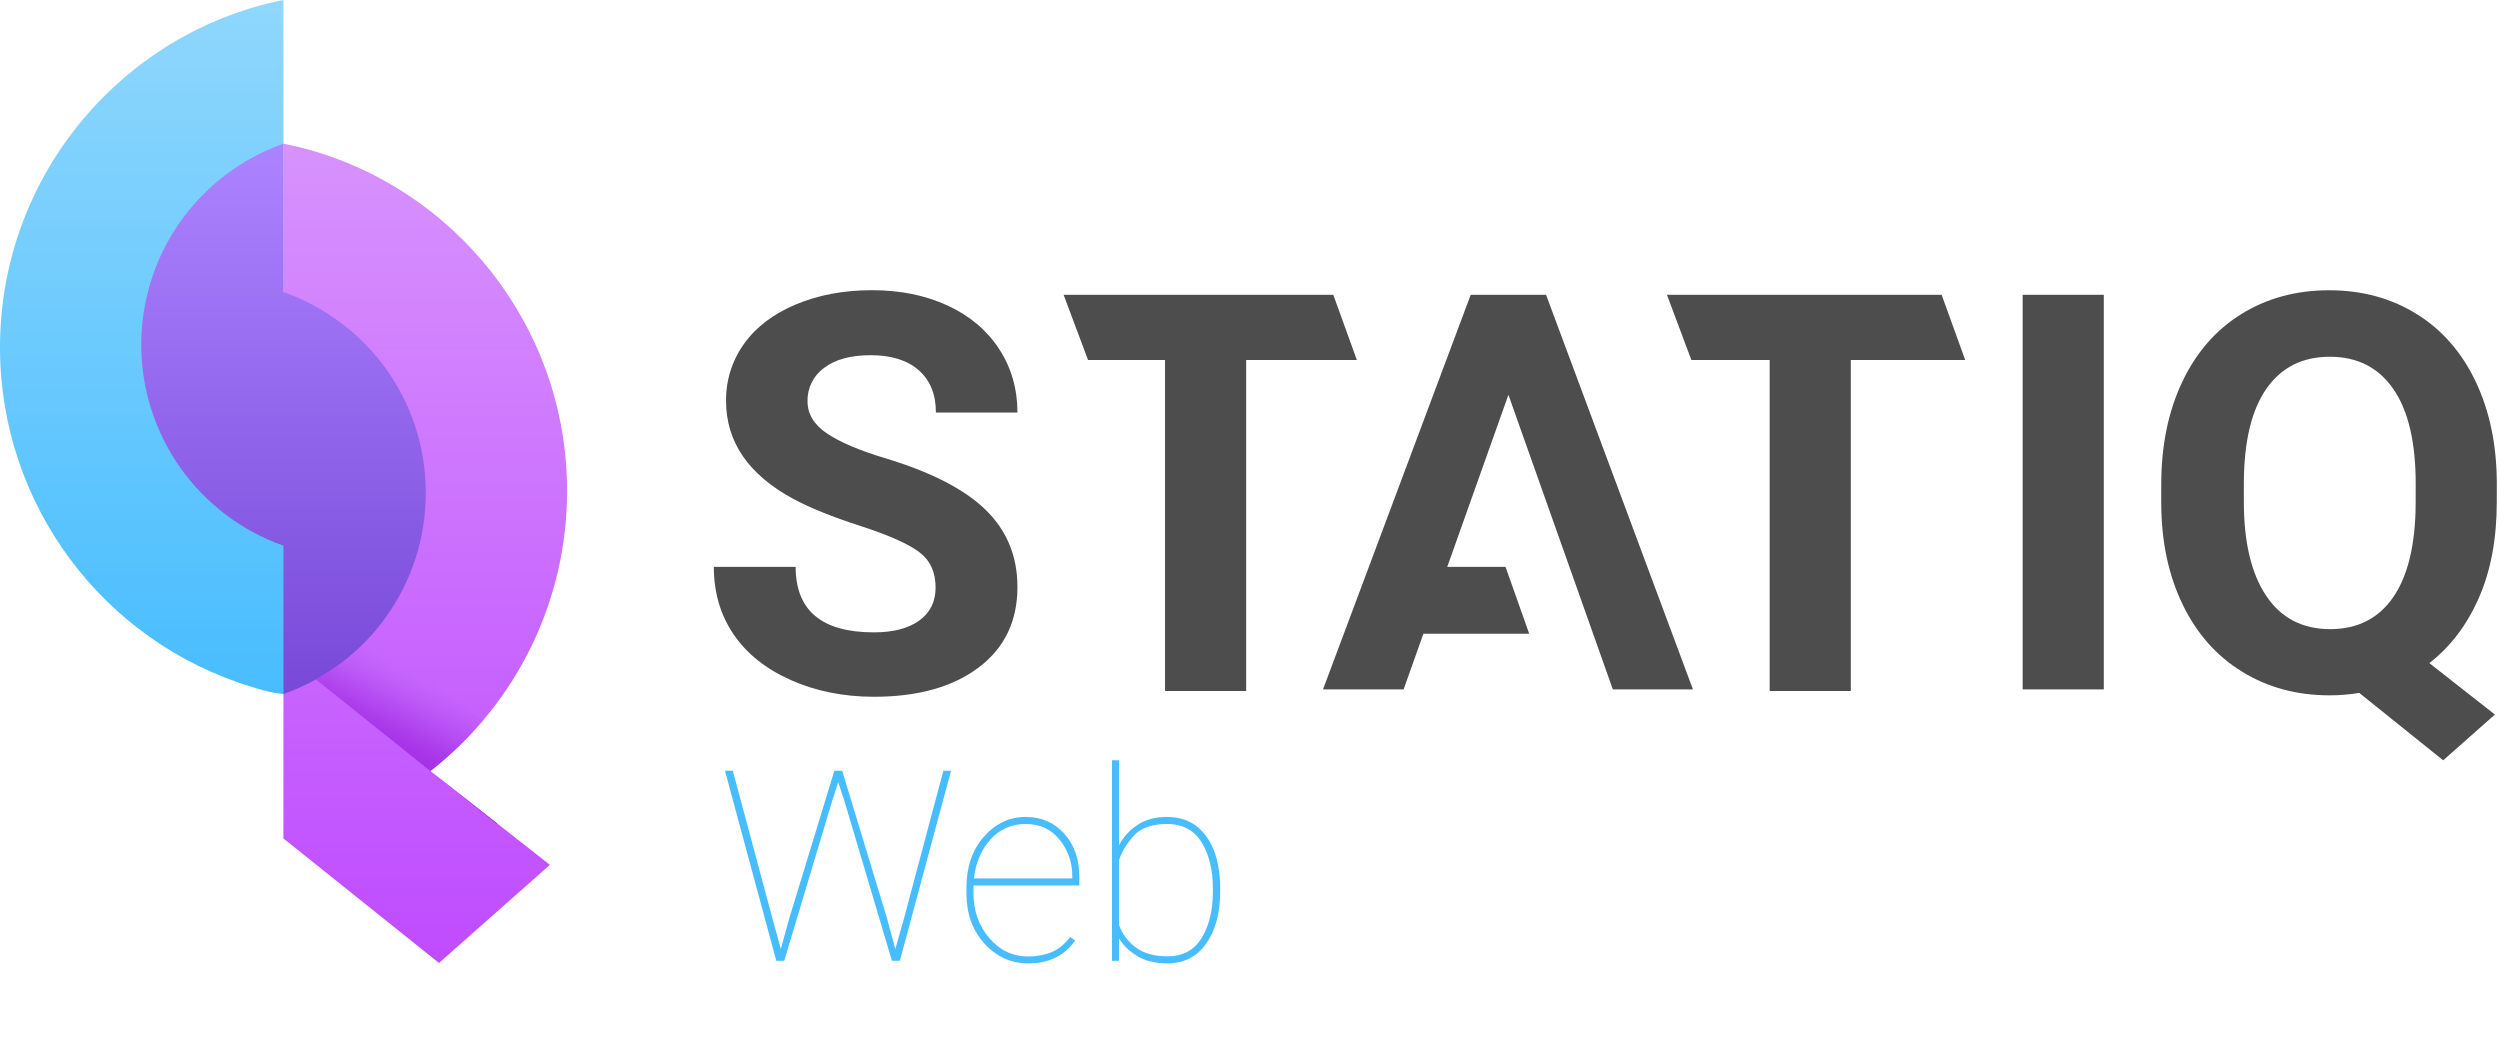
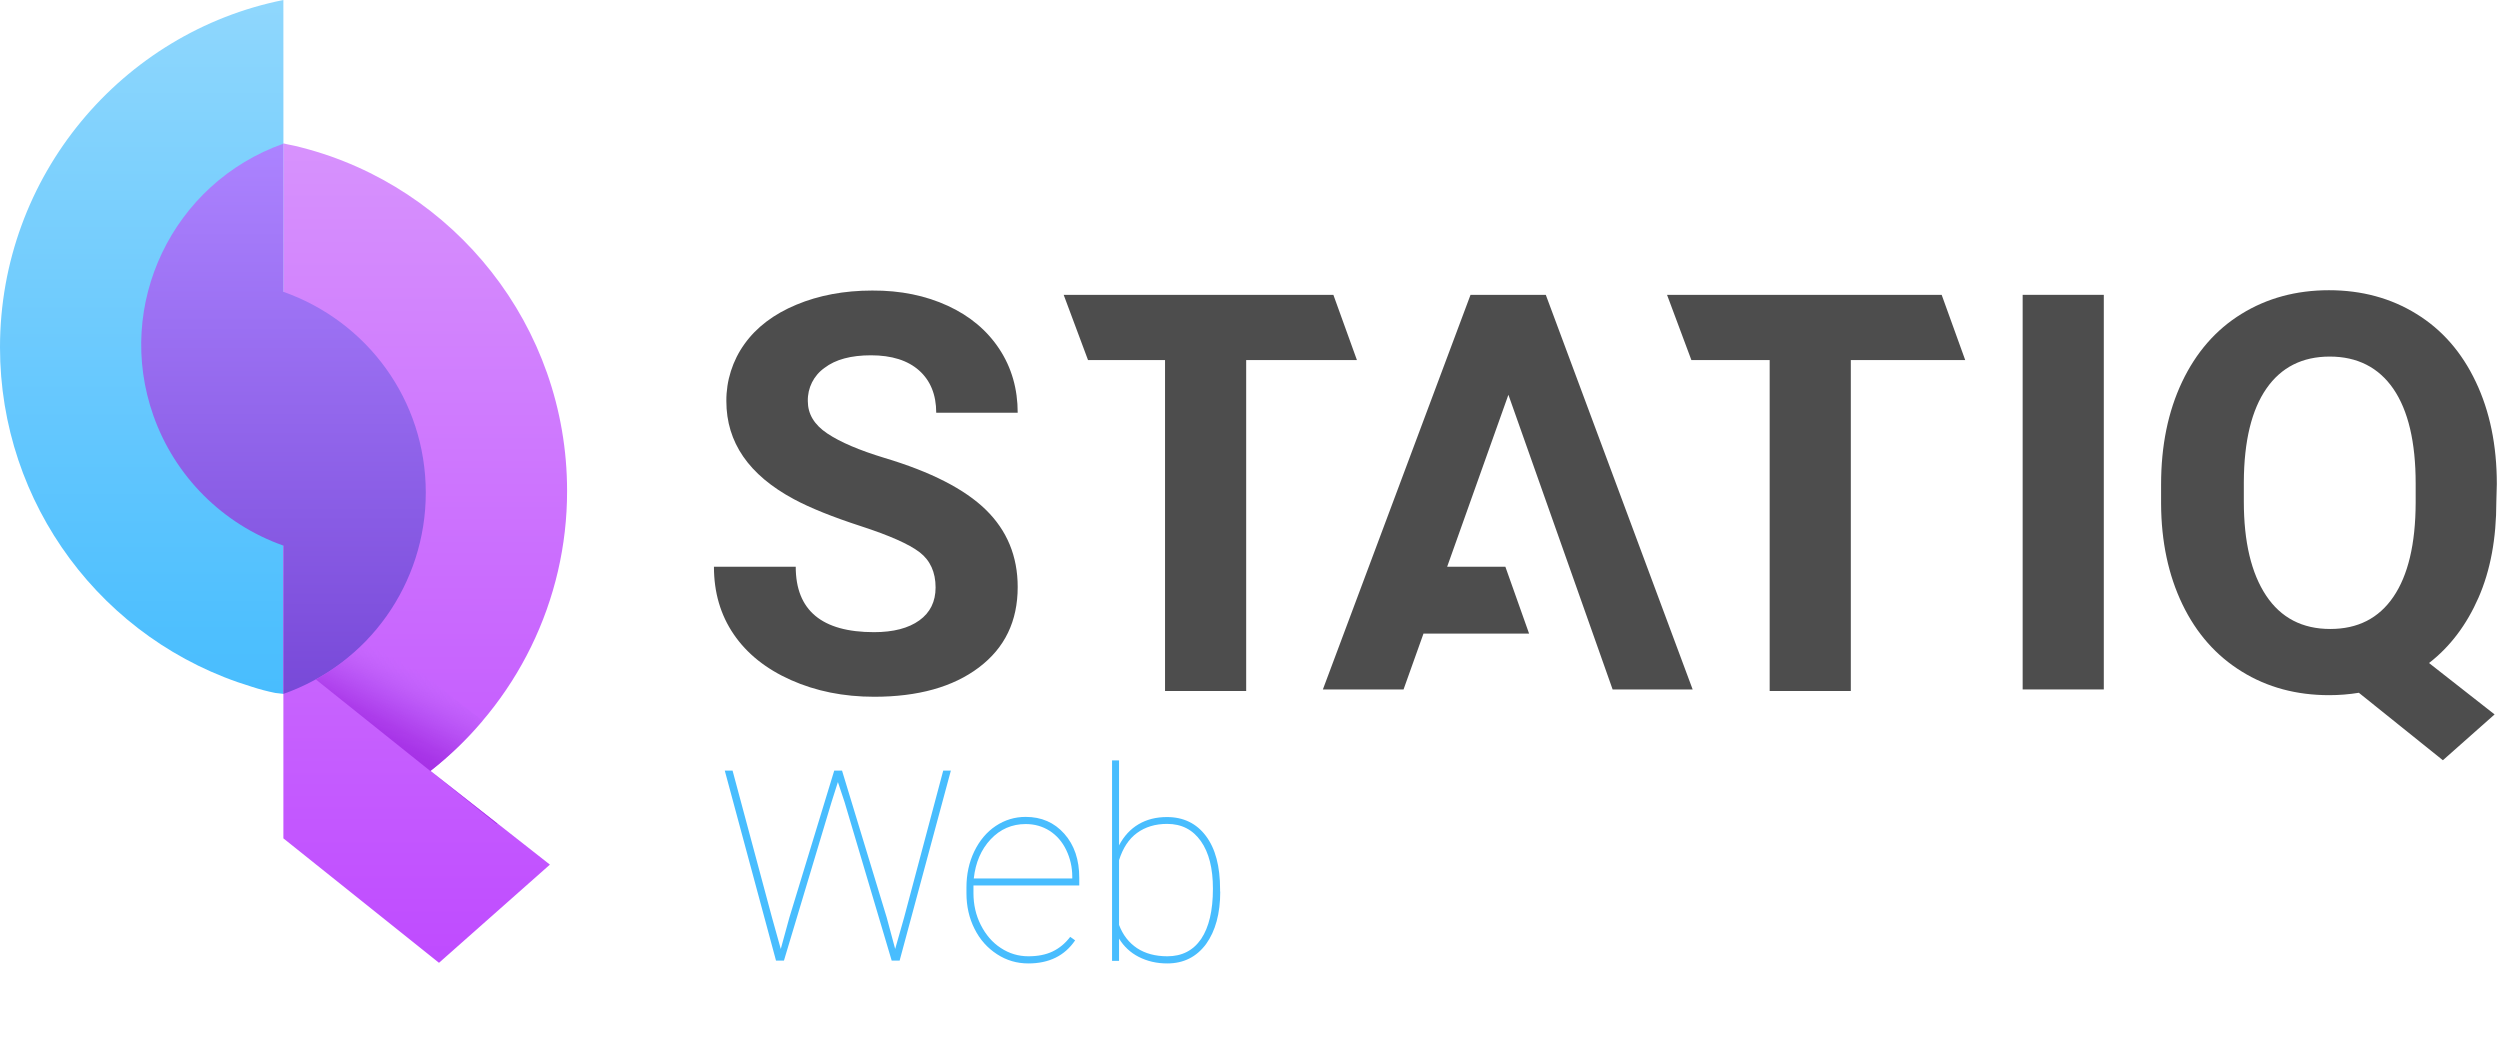
- <svg xmlns="http://www.w3.org/2000/svg" viewBox="0 0 1571.18 666.27">
-   <defs>
-     <style>.a{fill:url(#a);}.b{fill:url(#b);}.c{fill:url(#c);}.d{fill:url(#d);}.e{fill:#4d4d4d;}.f{font-size:168px;fill:#48bdfe;font-family:Roboto-Thin, Roboto;font-weight:200;}.g{letter-spacing:-0.02em;}</style>
-     <linearGradient id="a" x1="89.09" x2="89.09" y2="436.17" gradientUnits="userSpaceOnUse">
-       <stop offset="0" stop-color="#8fd7fd" />
-       <stop offset="1" stop-color="#48bdfe" />
-     </linearGradient>
-     <linearGradient id="b" x1="267.25" y1="90.34" x2="267.25" y2="605.19" gradientUnits="userSpaceOnUse">
-       <stop offset="0" stop-color="#d792fd" />
-       <stop offset="1" stop-color="#bf4bff" />
-     </linearGradient>
-     <linearGradient id="c" x1="178.23" y1="90.34" x2="178.23" y2="436.17" gradientUnits="userSpaceOnUse">
-       <stop offset="0" stop-color="#ac83ff" />
-       <stop offset="1" stop-color="#7849d8" />
-     </linearGradient>
-     <linearGradient id="d" x1="254.78" y1="473.72" x2="286.91" y2="413.3" gradientUnits="userSpaceOnUse">
-       <stop offset="0" stop-color="#a632e6" />
-       <stop offset="0.07" stop-color="#a734e7" stop-opacity="0.97" />
-       <stop offset="0.17" stop-color="#a938e8" stop-opacity="0.88" />
-       <stop offset="0.29" stop-color="#ac40eb" stop-opacity="0.74" />
-       <stop offset="0.43" stop-color="#b04bef" stop-opacity="0.55" />
-       <stop offset="0.58" stop-color="#b659f4" stop-opacity="0.3" />
-       <stop offset="0.73" stop-color="#bd69fa" stop-opacity="0" />
-     </linearGradient>
-   </defs>
-   <path class="a" d="M178.1,0C76.69,20.3,0,110.52,0,218.34A222.89,222.89,0,0,0,158.18,431.68,127.08,127.08,0,0,0,173,435.56l5.24.61" />
-   <path class="b" d="M178.11,526.94l97.79,78.25,69.68-61.66-75.1-59a222.77,222.77,0,0,0,85.91-175.91c0-103.77-71-191.24-166.86-215.76-3.61-1.05-8.59-1.83-11.42-2.56" />
-   <path class="c" d="M178.11,90.34a133.94,133.94,0,0,0,0,252.59v93.24a133.87,133.87,0,0,0,89.48-126.35c0-58.64-37.15-107.78-89.48-126.27" />
-   <path class="d" d="M270.48,484.57A224.53,224.53,0,0,0,303.35,453l-69.56-54.25A133.76,133.76,0,0,1,198.53,427l113.61,90.92.4-.32Z" />
-   <path class="e" d="M894.58,398.27l-12.45,35H831.47l92.83-248h47.35l92.32,248h-50.35L948,248.13,909.55,356.27h36.63l14.88,42Z" />
-   <path class="e" d="M852.75,226.27l-14.81-41H668.45l15.35,41h48.38v208h51v-208Z" />
-   <path class="e" d="M1235.08,226.27l-14.81-41H1047.63l15.35,41h49.2v208h51v-208Z" />
-   <path class="e" d="M1569.18,304.25q0-36.4-13.19-64.23t-37.26-42.71q-24.07-14.9-55-14.89t-55,14.89q-24.08,14.88-37.26,42.71t-13.19,64.4v12.25q.16,35.74,13.44,63.22t37.44,42.28Q1433.23,437,1464,437a111.73,111.73,0,0,0,18.72-1.53l52.75,42.37,32.5-28.76-41.18-32.33q19.9-15.48,31.14-41.09t11.23-60.33Zm-51,11.9q-.17,38.79-14,59t-39.65,20.25q-26.31,0-40.33-21t-14-59.12V303.16q.18-38.79,14.19-58.87t39.81-20.08q26,0,40,20.34t14,59.47Z" />
-   <path class="e" d="M1322.18,185.27h-51v248h51Z" />
-   <path class="e" d="M588,369.25q0,13.32-10.25,20.74t-28.52,7.43q-49.19,0-49.18-41.15H448.62q0,24.08,12.38,42.35T497,427.39q23.57,10.51,52.26,10.51,41.32,0,65.75-18.36t24.42-50.64q0-29-20-48.5t-63.7-32.61q-23.75-7.17-36-15.37t-12.21-20.33A25,25,0,0,1,518,231.17q10.41-7.93,29.2-7.94,19.47,0,30.23,9.48t10.76,26.56h51.23q0-22.38-11.53-40t-32.36-27.24q-20.84-9.66-47.48-9.65-26.46,0-47.73,8.88T467.67,216a60,60,0,0,0-11.36,35.94q0,38.78,42.35,61.65,15.54,8.37,42.18,17T577.73,347Q588,354.73,588,369.25Z" />
-   <text class="f" transform="translate(450.62 603.82)">
-     <tspan class="g">W</tspan>
-     <tspan x="149.63" y="0">eb</tspan>
-   </text>
+ <svg xmlns="http://www.w3.org/2000/svg" version="1.1" id="Layer_1" x="0px" y="0px" viewBox="0 0 1571.2 666.3" style="enable-background:new 0 0 1571.2 666.3;" xml:space="preserve">
+   <style type="text/css">
+ 	.st0{fill:url(#SVGID_1_);}
+ 	.st1{fill:url(#SVGID_2_);}
+ 	.st2{fill:url(#SVGID_3_);}
+ 	.st3{fill:url(#SVGID_4_);}
+ 	.st4{fill:#4D4D4D;}
+ 	.st5{enable-background:new    ;}
+ 	.st6{fill:#48BDFE;}
+ </style>
+   <linearGradient id="SVGID_1_" gradientUnits="userSpaceOnUse" x1="89.12" y1="668" x2="89.12" y2="231.83" gradientTransform="matrix(1 0 0 -1 0 668)">
+     <stop offset="0" style="stop-color:#8FD7FD" />
+     <stop offset="1" style="stop-color:#48BDFE" />
+   </linearGradient>
+   <path class="st0" d="M178.1,0C76.7,20.3,0,110.5,0,218.3c0,98.2,64.2,184.8,158.2,213.3c4.9,1.6,9.8,2.9,14.8,3.9l5.2,0.6" />
+   <linearGradient id="SVGID_2_" gradientUnits="userSpaceOnUse" x1="267.25" y1="577.7" x2="267.25" y2="62.81" gradientTransform="matrix(1 0 0 -1 0 668)">
+     <stop offset="0" style="stop-color:#D792FD" />
+     <stop offset="1" style="stop-color:#BF4BFF" />
+   </linearGradient>
+   <path class="st1" d="M178.1,526.9l97.8,78.2l69.7-61.7l-75.1-59c54.2-42.2,86-107.2,85.9-175.9c0-103.8-71-191.2-166.9-215.8  c-3.6-1.1-8.6-1.8-11.4-2.6" />
+   <linearGradient id="SVGID_3_" gradientUnits="userSpaceOnUse" x1="178.164" y1="577.66" x2="178.164" y2="231.83" gradientTransform="matrix(1 0 0 -1 0 668)">
+     <stop offset="0" style="stop-color:#AC83FF" />
+     <stop offset="1" style="stop-color:#7849D8" />
+   </linearGradient>
+   <path class="st2" d="M178.1,90.3C108.4,115,71.8,191.5,96.4,261.2c13.5,38.2,43.5,68.2,81.7,81.7v93.2  c53.6-18.8,89.5-69.5,89.5-126.4c0-58.6-37.1-107.8-89.5-126.3" />
+   <linearGradient id="SVGID_4_" gradientUnits="userSpaceOnUse" x1="254.78" y1="194.28" x2="286.91" y2="254.699" gradientTransform="matrix(1 0 0 -1 0 668)">
+     <stop offset="0" style="stop-color:#A632E6" />
+     <stop offset="7.000000e-02" style="stop-color:#A734E7;stop-opacity:0.97" />
+     <stop offset="0.17" style="stop-color:#A938E8;stop-opacity:0.88" />
+     <stop offset="0.29" style="stop-color:#AC40EB;stop-opacity:0.74" />
+     <stop offset="0.43" style="stop-color:#B04BEF;stop-opacity:0.55" />
+     <stop offset="0.58" style="stop-color:#B659F4;stop-opacity:0.3" />
+     <stop offset="0.73" style="stop-color:#BD69FA;stop-opacity:0" />
+   </linearGradient>
+   <path class="st3" d="M270.5,484.6c12-9.4,23-20,32.9-31.6l-69.6-54.2c-10.1,11.3-22,20.9-35.3,28.2l113.6,90.9l0.4-0.3L270.5,484.6z  " />
+   <path class="st4" d="M894.6,398.3l-12.5,35h-50.7l92.8-248h47.3l92.3,248h-50.3L948,248.1l-38.5,108.1h36.6l14.9,42H894.6z" />
+   <path class="st4" d="M852.8,226.3l-14.8-41H668.5l15.3,41h48.4v208h51v-208L852.8,226.3z" />
+   <path class="st4" d="M1235.1,226.3l-14.8-41h-172.6l15.3,41h49.2v208h51v-208L1235.1,226.3z" />
+   <path class="st4" d="M1569.2,304.2c0-24.3-4.4-45.7-13.2-64.2c-8.8-18.6-21.2-32.8-37.3-42.7c-16-9.9-34.4-14.9-55-14.9  c-20.6,0-39,5-55,14.9c-16.1,9.9-28.5,24.2-37.3,42.7c-8.8,18.6-13.2,40-13.2,64.4v12.2c0.1,23.8,4.6,44.9,13.4,63.2  s21.3,32.4,37.4,42.3c16,9.9,34.3,14.8,54.8,14.8c6.3,0,12.5-0.5,18.7-1.5l52.8,42.4l32.5-28.8l-41.2-32.3  c13.3-10.3,23.6-24,31.1-41.1c7.5-17.1,11.2-37.2,11.2-60.3L1569.2,304.2z M1518.2,316.1c-0.1,25.9-4.8,45.5-14,59  s-22.4,20.2-39.7,20.2c-17.5,0-31-7-40.3-21c-9.3-14-14-33.7-14-59.1v-12.1c0.1-25.9,4.9-45.5,14.2-58.9  c9.3-13.4,22.6-20.1,39.8-20.1c17.3,0,30.7,6.8,40,20.3c9.3,13.6,14,33.4,14,59.5L1518.2,316.1z" />
+   <path class="st4" d="M1322.2,185.3h-51v248h51V185.3z" />
+   <path class="st4" d="M588,369.2c0,8.9-3.4,15.8-10.2,20.7s-16.3,7.4-28.5,7.4c-32.8,0-49.2-13.7-49.2-41.1h-51.4  c0,16.1,4.1,30.2,12.4,42.4s20.3,21.8,36,28.8c15.7,7,33.1,10.5,52.3,10.5c27.5,0,49.5-6.1,65.8-18.4s24.4-29.1,24.4-50.6  c0-19.3-6.7-35.5-20-48.5c-13.3-13-34.6-23.9-63.7-32.6c-15.8-4.8-27.8-9.9-36-15.4c-8.2-5.5-12.2-12.2-12.2-20.3  c-0.2-8.3,3.7-16.1,10.5-20.9c6.9-5.3,16.7-7.9,29.2-7.9c13,0,23.1,3.2,30.2,9.5s10.8,15.2,10.8,26.6h51.2c0-14.9-3.8-28.3-11.5-40  c-7.7-11.7-18.5-20.8-32.4-27.2c-13.9-6.4-29.7-9.7-47.5-9.6c-17.6,0-33.6,3-47.7,8.9c-14.2,5.9-25.1,14.2-32.6,24.7  c-7.5,10.4-11.5,23.1-11.4,35.9c0,25.9,14.1,46.4,42.4,61.6c10.4,5.6,24.4,11.2,42.2,17c17.8,5.8,30.1,11.2,36.9,16.4  C584.6,352.2,588,359.6,588,369.2z" />
+   <g class="st5">
+     <path class="st6" d="M490.7,596.4l5.4-19.7l28.2-92.4h4.9l28.1,92.4l5.3,19.7l5.6-19.7l24.6-92.4h4.8l-32.2,119.4h-5l-29.6-99.6   l-4.2-12.6l-4,12.6l-29.9,99.6h-5l-32.2-119.4h4.9l24.8,92.4L490.7,596.4z" />
+   </g>
+   <g class="st5">
+     <path class="st6" d="M646.3,605.5c-7.2,0-13.7-1.9-19.7-5.8s-10.7-9.1-14.1-15.9c-3.4-6.7-5.1-14.2-5.1-22.4v-3.7   c0-8.2,1.6-15.7,4.9-22.6c3.3-6.8,7.8-12.2,13.5-16c5.7-3.8,12-5.7,18.8-5.7c9.9,0,18,3.5,24.3,10.6c6.3,7.1,9.4,16.3,9.4,27.8v4.7   h-66.5v4.8c0,7.2,1.5,13.9,4.6,20s7.2,11,12.6,14.5c5.3,3.5,11.1,5.2,17.3,5.2c6,0,11-1,15.2-3s7.9-5,11.1-9.2l3.1,2.2   C669.1,600.7,659.3,605.5,646.3,605.5z M644.6,517.9c-8.6,0-16,3.2-22,9.6c-6,6.4-9.5,14.6-10.6,24.6h61.9V551   c0-6-1.3-11.6-3.8-16.8s-6-9.2-10.5-12.1C655.1,519.3,650.2,517.9,644.6,517.9z" />
+     <path class="st6" d="M766.9,560.3c0,13.8-3,24.8-8.9,33c-6,8.1-14.1,12.2-24.4,12.2c-6.7,0-12.6-1.4-17.9-4.1s-9.4-6.6-12.4-11.5   v14h-4.4v-126h4.4v53.4c3.1-5.9,7.2-10.3,12.3-13.3c5.1-3,11-4.5,17.8-4.5c10.4,0,18.6,4,24.5,11.9c6,8,8.9,19.1,8.9,33.5V560.3z    M762.3,558.5c0-12.7-2.5-22.7-7.6-29.9c-5.1-7.2-12.1-10.8-21.2-10.8c-7.4,0-13.7,1.9-18.9,5.7c-5.2,3.8-8.9,9.5-11.3,17.1v40.7   c2.4,6.3,6.1,11.1,11.3,14.6c5.2,3.4,11.5,5.1,19.1,5.1c9.1,0,16.2-3.6,21.2-10.9C759.8,582.8,762.3,572.3,762.3,558.5z" />
+   </g>
</svg>
